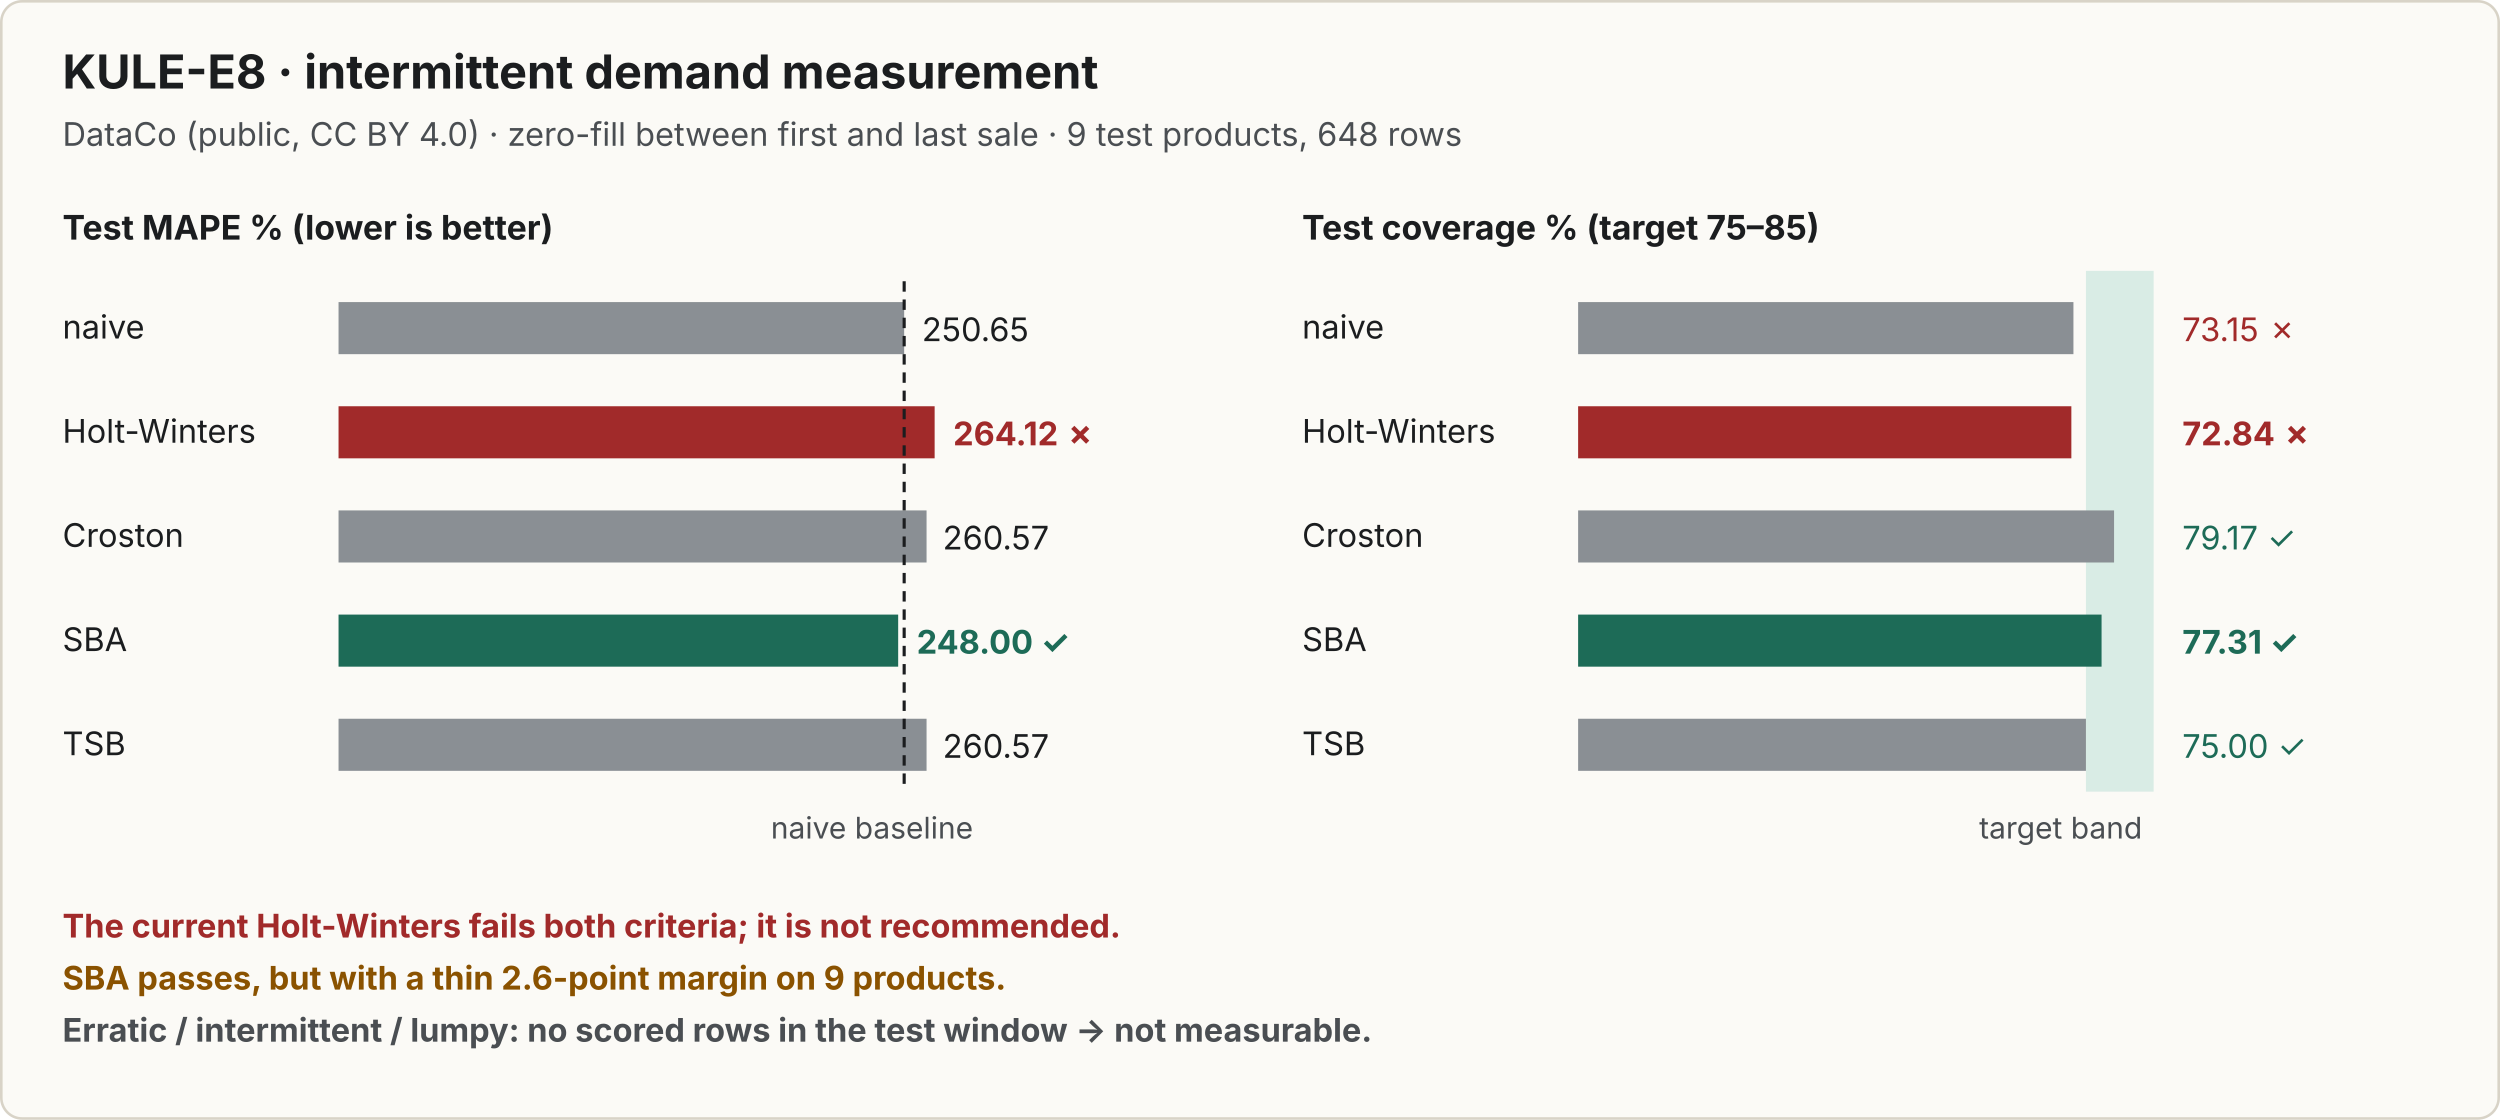
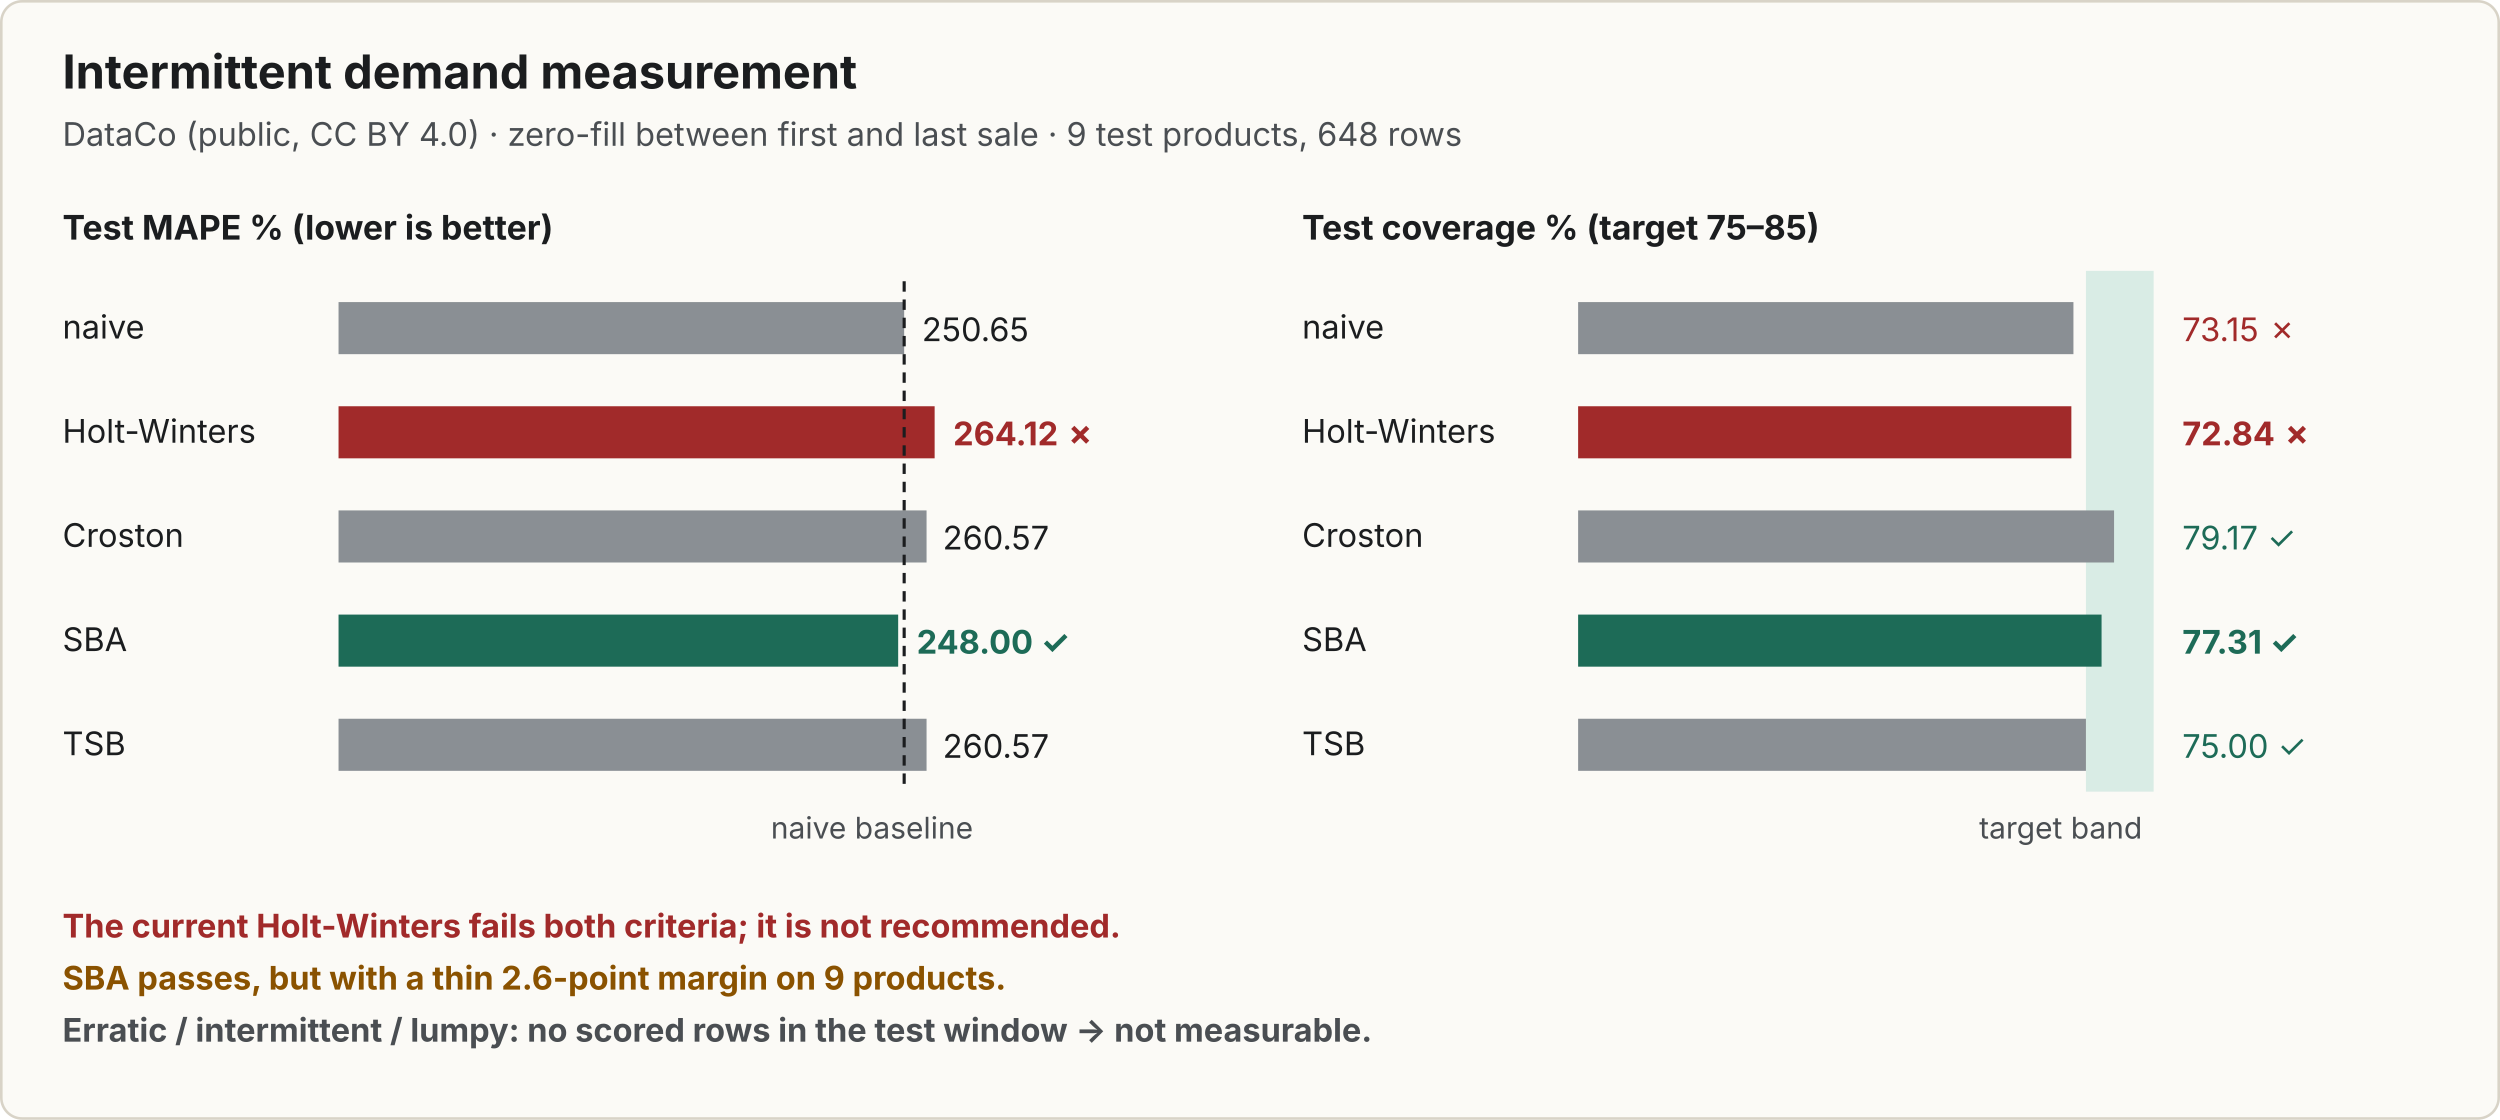
<svg xmlns="http://www.w3.org/2000/svg" viewBox="0 0 960 430" role="img" aria-labelledby="t d" font-family="system-ui,-apple-system,Segoe UI,sans-serif">
  <rect x="0.5" y="0.5" width="959" height="429" rx="8" fill="#fbfaf6" stroke="#d8d3c7" />
-   <text x="24" y="34" font-size="18" font-weight="700" fill="#1b1d1f">KULE-E8 · intermittent demand measurement</text>
+   <text x="24" y="34" font-size="18" font-weight="700" fill="#1b1d1f">Intermittent demand measurement</text>
  <text x="24" y="56" font-size="12.5" fill="#4a4e52">DataCo (public, CC BY 4.0) · zero-fill between first and last sale · 9 test products, 648 rows</text>
  <g font-size="13" fill="#1b1d1f">
    <text x="24" y="92" font-weight="700">Test MAPE % (lower is better)</text>
    <text x="500" y="92" font-weight="700">Test coverage % (target 75–85)</text>
  </g>
  <g font-size="12.5" fill="#1b1d1f">
    <text x="24" y="130">naive</text>
    <rect x="130" y="116" width="217.2" height="20" fill="#8a8f94" />
    <text x="354" y="131">250.65</text>
    <text x="24" y="170">Holt-Winters</text>
    <rect x="130" y="156" width="228.9" height="20" fill="#a12a2a" />
    <text x="366" y="171" fill="#a12a2a" font-weight="700">264.12 ✗</text>
    <text x="24" y="210">Croston</text>
    <rect x="130" y="196" width="225.8" height="20" fill="#8a8f94" />
    <text x="362" y="211">260.57</text>
    <text x="24" y="250">SBA</text>
    <rect x="130" y="236" width="214.9" height="20" fill="#1d6b57" />
    <text x="352" y="251" fill="#1d6b57" font-weight="700">248.00 ✓</text>
    <text x="24" y="290">TSB</text>
    <rect x="130" y="276" width="225.8" height="20" fill="#8a8f94" />
    <text x="362" y="291">260.57</text>
  </g>
  <path d="M347.2 108V304" stroke="#1b1d1f" stroke-width="1.2" stroke-dasharray="4 3" />
  <text x="296" y="322" font-size="11.5" fill="#4a4e52">naive baseline</text>
  <rect x="801" y="104" width="26" height="200" fill="#d9ece5" />
  <g font-size="12.5" fill="#1b1d1f">
    <text x="500" y="130">naive</text>
    <rect x="606" y="116" width="190.2" height="20" fill="#8a8f94" />
    <text x="838" y="131" fill="#a12a2a">73.15 ✗</text>
    <text x="500" y="170">Holt-Winters</text>
    <rect x="606" y="156" width="189.4" height="20" fill="#a12a2a" />
    <text x="838" y="171" fill="#a12a2a" font-weight="700">72.84 ✗</text>
    <text x="500" y="210">Croston</text>
    <rect x="606" y="196" width="205.8" height="20" fill="#8a8f94" />
    <text x="838" y="211" fill="#1d6b57">79.17 ✓</text>
    <text x="500" y="250">SBA</text>
    <rect x="606" y="236" width="201" height="20" fill="#1d6b57" />
    <text x="838" y="251" fill="#1d6b57" font-weight="700">77.31 ✓</text>
    <text x="500" y="290">TSB</text>
    <rect x="606" y="276" width="195" height="20" fill="#8a8f94" />
    <text x="838" y="291" fill="#1d6b57">75.00 ✓</text>
  </g>
  <text x="760" y="322" font-size="11.5" fill="#4a4e52">target band</text>
  <g font-size="12.5" font-weight="700">
    <text x="24" y="360" fill="#a12a2a">The current Holt-Winters fails both criteria; it is not recommended.</text>
    <text x="24" y="380" fill="#8a5200">SBA passes, but with a thin 2.6-point margin on 9 products.</text>
    <text x="24" y="400" fill="#4a4e52">Erratic / intermittent / lumpy: no scored rows in the test window → not measurable.</text>
  </g>
</svg>
